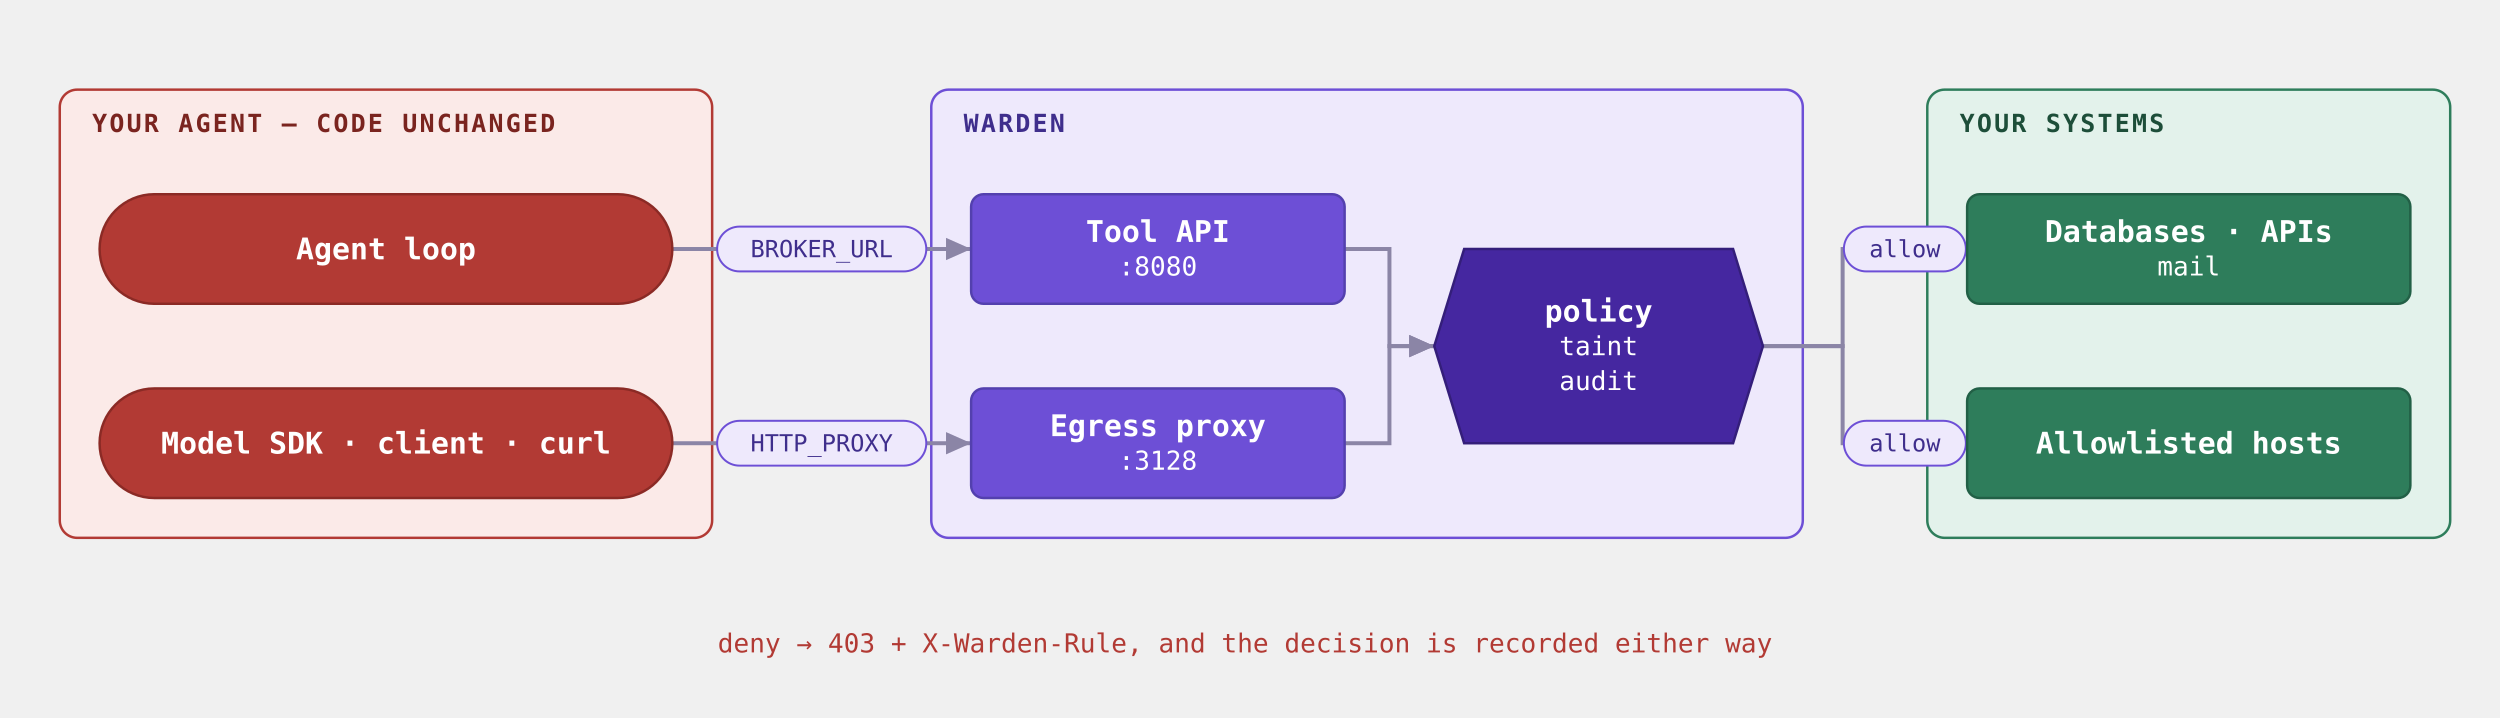
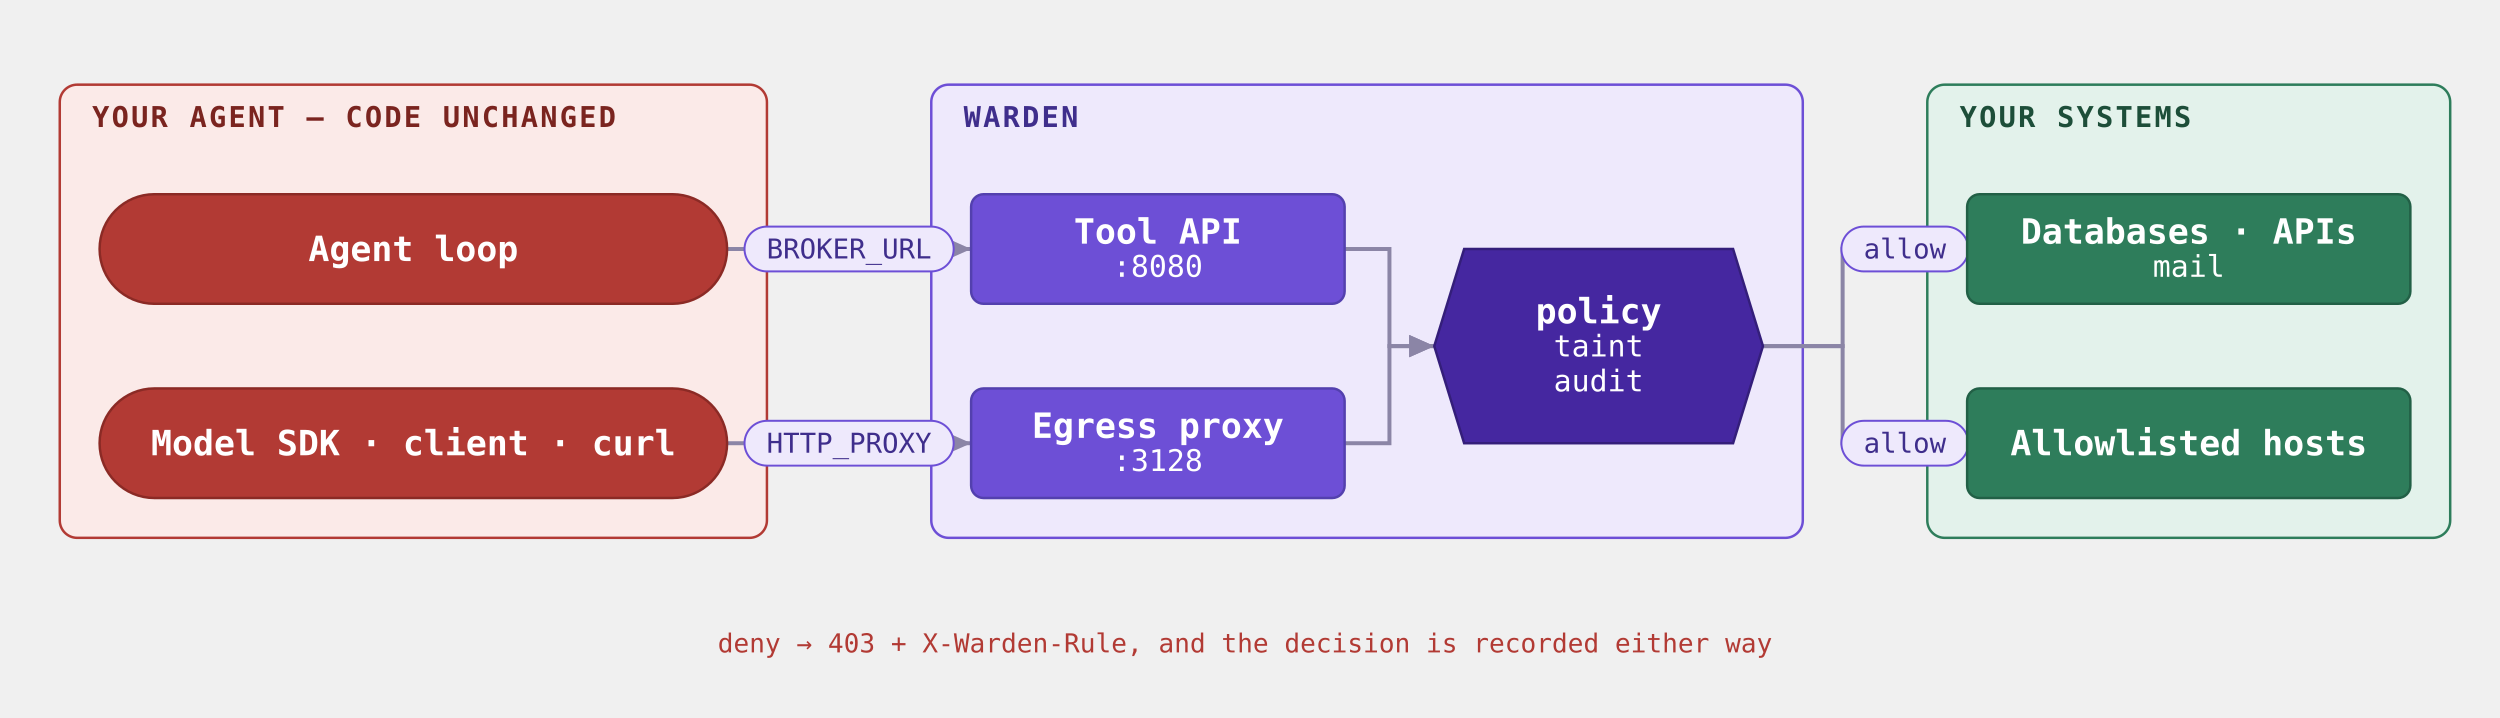
<svg xmlns="http://www.w3.org/2000/svg" viewBox="0 0 1004.0 288" width="1004.0" height="288" role="img" aria-label="integrating warden with an existing agent">
  <defs>
    <marker id="arrow" viewBox="0 0 10 10" refX="9" refY="5" markerWidth="7" markerHeight="7" orient="auto">
      <path d="M0,1 L9,5 L0,9 z" fill="#8B85A6" />
    </marker>
    <marker id="arrowbad" viewBox="0 0 10 10" refX="9" refY="5" markerWidth="7" markerHeight="7" orient="auto">
      <path d="M0,1 L9,5 L0,9 z" fill="#B23A34" />
    </marker>
  </defs>
-   <rect x="24.0" y="36.0" width="262.0" height="180.0" rx="7" fill="#FBEAE8" stroke="#B23A34" />
-   <rect x="374.0" y="36.0" width="350.0" height="180.0" rx="7" fill="#EEE9FC" stroke="#6D4FD6" />
-   <rect x="774.0" y="36.0" width="210.0" height="180.0" rx="7" fill="#E3F2EB" stroke="#2E7D5B" />
-   <path d="M270.0,100.0 L390.0,100.0" fill="none" stroke="#8B85A6" stroke-width="1.6" marker-end="url(#arrow)" />
-   <rect x="288.0" y="91.0" width="84.0" height="18" rx="9" fill="#EEE9FC" stroke="#6D4FD6" stroke-width="0.8" />
-   <text x="330.0" y="100.0" fill="#3F2E8C" font-family="ui-monospace, SFMono-Regular, Menlo, Consolas, monospace" font-size="9.5" text-anchor="middle" dominant-baseline="central">BROKER_URL</text>
-   <path d="M270.0,178.0 L390.0,178.0" fill="none" stroke="#8B85A6" stroke-width="1.6" marker-end="url(#arrow)" />
-   <rect x="288.0" y="169.0" width="84.0" height="18" rx="9" fill="#EEE9FC" stroke="#6D4FD6" stroke-width="0.8" />
-   <text x="330.0" y="178.0" fill="#3F2E8C" font-family="ui-monospace, SFMono-Regular, Menlo, Consolas, monospace" font-size="9.5" text-anchor="middle" dominant-baseline="central">HTTP_PROXY</text>
+   <rect x="24.0" y="34.0" width="284.0" height="182.0" rx="7" fill="#FBEAE8" stroke="#B23A34" />
+   <rect x="374.0" y="34.0" width="350.0" height="182.0" rx="7" fill="#EEE9FC" stroke="#6D4FD6" />
+   <rect x="774.0" y="34.0" width="210.0" height="182.0" rx="7" fill="#E3F2EB" stroke="#2E7D5B" />
+   <path d="M292.0,100.0 L390.0,100.0" fill="none" stroke="#8B85A6" stroke-width="1.6" marker-end="url(#arrow)" />
+   <rect x="299.0" y="91.0" width="84.0" height="18" rx="9" fill="#EEE9FC" stroke="#6D4FD6" stroke-width="0.8" />
+   <text x="341.0" y="100.0" fill="#3F2E8C" font-family="ui-monospace, SFMono-Regular, Menlo, Consolas, monospace" font-size="11" text-anchor="middle" dominant-baseline="central">BROKER_URL</text>
+   <path d="M292.0,178.0 L390.0,178.0" fill="none" stroke="#8B85A6" stroke-width="1.6" marker-end="url(#arrow)" />
+   <rect x="299.0" y="169.0" width="84.0" height="18" rx="9" fill="#EEE9FC" stroke="#6D4FD6" stroke-width="0.8" />
+   <text x="341.0" y="178.0" fill="#3F2E8C" font-family="ui-monospace, SFMono-Regular, Menlo, Consolas, monospace" font-size="11" text-anchor="middle" dominant-baseline="central">HTTP_PROXY</text>
  <path d="M540.0,100.0 L558.0,100.0 L558.0,139.0 L576.0,139.0" fill="none" stroke="#8B85A6" stroke-width="1.6" marker-end="url(#arrow)" />
  <path d="M540.0,178.0 L558.0,178.0 L558.0,139.0 L576.0,139.0" fill="none" stroke="#8B85A6" stroke-width="1.6" marker-end="url(#arrow)" />
  <path d="M708.0,139.0 L740,139.0 L740,100.0 L790.0,100.0" fill="none" stroke="#8B85A6" stroke-width="1.6" marker-end="url(#arrow)" />
-   <rect x="740.5" y="91.0" width="49.0" height="18" rx="9" fill="#EEE9FC" stroke="#6D4FD6" stroke-width="0.8" />
-   <text x="765.0" y="100.0" fill="#3F2E8C" font-family="ui-monospace, SFMono-Regular, Menlo, Consolas, monospace" font-size="9.5" text-anchor="middle" dominant-baseline="central">allow</text>
+   <rect x="739.5" y="91.0" width="51.0" height="18" rx="9" fill="#EEE9FC" stroke="#6D4FD6" stroke-width="0.8" />
+   <text x="765.0" y="100.0" fill="#3F2E8C" font-family="ui-monospace, SFMono-Regular, Menlo, Consolas, monospace" font-size="11" text-anchor="middle" dominant-baseline="central">allow</text>
  <path d="M708.0,139.0 L740,139.0 L740,178.0 L790.0,178.0" fill="none" stroke="#8B85A6" stroke-width="1.6" marker-end="url(#arrow)" />
-   <rect x="740.5" y="169.0" width="49.0" height="18" rx="9" fill="#EEE9FC" stroke="#6D4FD6" stroke-width="0.8" />
-   <text x="765.0" y="178.0" fill="#3F2E8C" font-family="ui-monospace, SFMono-Regular, Menlo, Consolas, monospace" font-size="9.5" text-anchor="middle" dominant-baseline="central">allow</text>
-   <rect x="40.0" y="78.0" width="230.0" height="44.0" rx="22.0" fill="#B23A34" stroke="#8B2A25" />
-   <text x="155.0" y="100.0" fill="#FFFFFF" font-family="ui-monospace, SFMono-Regular, Menlo, Consolas, monospace" font-size="12" font-weight="600" text-anchor="middle" dominant-baseline="central">Agent loop</text>
-   <rect x="40.0" y="156.0" width="230.0" height="44.0" rx="22.0" fill="#B23A34" stroke="#8B2A25" />
-   <text x="155.0" y="178.0" fill="#FFFFFF" font-family="ui-monospace, SFMono-Regular, Menlo, Consolas, monospace" font-size="12" font-weight="600" text-anchor="middle" dominant-baseline="central">Model SDK · client · curl</text>
+   <rect x="739.5" y="169.0" width="51.0" height="18" rx="9" fill="#EEE9FC" stroke="#6D4FD6" stroke-width="0.8" />
+   <text x="765.0" y="178.0" fill="#3F2E8C" font-family="ui-monospace, SFMono-Regular, Menlo, Consolas, monospace" font-size="11" text-anchor="middle" dominant-baseline="central">allow</text>
+   <rect x="40.0" y="78.0" width="252.0" height="44.0" rx="22.0" fill="#B23A34" stroke="#8B2A25" />
+   <text x="166.0" y="100.0" fill="#FFFFFF" font-family="ui-monospace, SFMono-Regular, Menlo, Consolas, monospace" font-size="14" font-weight="600" text-anchor="middle" dominant-baseline="central">Agent loop</text>
+   <rect x="40.0" y="156.0" width="252.0" height="44.0" rx="22.0" fill="#B23A34" stroke="#8B2A25" />
+   <text x="166.0" y="178.0" fill="#FFFFFF" font-family="ui-monospace, SFMono-Regular, Menlo, Consolas, monospace" font-size="14" font-weight="600" text-anchor="middle" dominant-baseline="central">Model SDK · client · curl</text>
  <rect x="390.0" y="78.0" width="150.0" height="44.0" rx="5" fill="#6D4FD6" stroke="#5340AE" />
-   <text x="465.0" y="93.0" fill="#FFFFFF" font-family="ui-monospace, SFMono-Regular, Menlo, Consolas, monospace" font-size="12" font-weight="600" text-anchor="middle" dominant-baseline="central">Tool API</text>
-   <text x="465.0" y="107.0" fill="#FFFFFF" font-family="ui-monospace, SFMono-Regular, Menlo, Consolas, monospace" font-size="10.5" font-weight="400" text-anchor="middle" dominant-baseline="central">:8080</text>
+   <text x="465.0" y="93.0" fill="#FFFFFF" font-family="ui-monospace, SFMono-Regular, Menlo, Consolas, monospace" font-size="14" font-weight="600" text-anchor="middle" dominant-baseline="central">Tool API</text>
+   <text x="465.0" y="107.0" fill="#FFFFFF" font-family="ui-monospace, SFMono-Regular, Menlo, Consolas, monospace" font-size="12" font-weight="400" text-anchor="middle" dominant-baseline="central">:8080</text>
  <rect x="390.0" y="156.0" width="150.0" height="44.0" rx="5" fill="#6D4FD6" stroke="#5340AE" />
-   <text x="465.0" y="171.0" fill="#FFFFFF" font-family="ui-monospace, SFMono-Regular, Menlo, Consolas, monospace" font-size="12" font-weight="600" text-anchor="middle" dominant-baseline="central">Egress proxy</text>
-   <text x="465.0" y="185.0" fill="#FFFFFF" font-family="ui-monospace, SFMono-Regular, Menlo, Consolas, monospace" font-size="10.5" font-weight="400" text-anchor="middle" dominant-baseline="central">:3128</text>
+   <text x="465.0" y="171.0" fill="#FFFFFF" font-family="ui-monospace, SFMono-Regular, Menlo, Consolas, monospace" font-size="14" font-weight="600" text-anchor="middle" dominant-baseline="central">Egress proxy</text>
+   <text x="465.0" y="185.0" fill="#FFFFFF" font-family="ui-monospace, SFMono-Regular, Menlo, Consolas, monospace" font-size="12" font-weight="400" text-anchor="middle" dominant-baseline="central">:3128</text>
  <polygon points="588.0,100.0 696.0,100.0 708.0,139.0 696.0,178.0 588.0,178.0 576.0,139.0" fill="#4527A0" stroke="#341E7A" />
-   <text x="642.0" y="125.0" fill="#FFFFFF" font-family="ui-monospace, SFMono-Regular, Menlo, Consolas, monospace" font-size="12" font-weight="600" text-anchor="middle" dominant-baseline="central">policy</text>
-   <text x="642.0" y="139.0" fill="#FFFFFF" font-family="ui-monospace, SFMono-Regular, Menlo, Consolas, monospace" font-size="10.5" font-weight="400" text-anchor="middle" dominant-baseline="central">taint</text>
-   <text x="642.0" y="153.0" fill="#FFFFFF" font-family="ui-monospace, SFMono-Regular, Menlo, Consolas, monospace" font-size="10.5" font-weight="400" text-anchor="middle" dominant-baseline="central">audit</text>
+   <text x="642.0" y="125.0" fill="#FFFFFF" font-family="ui-monospace, SFMono-Regular, Menlo, Consolas, monospace" font-size="14" font-weight="600" text-anchor="middle" dominant-baseline="central">policy</text>
+   <text x="642.0" y="139.0" fill="#FFFFFF" font-family="ui-monospace, SFMono-Regular, Menlo, Consolas, monospace" font-size="12" font-weight="400" text-anchor="middle" dominant-baseline="central">taint</text>
+   <text x="642.0" y="153.0" fill="#FFFFFF" font-family="ui-monospace, SFMono-Regular, Menlo, Consolas, monospace" font-size="12" font-weight="400" text-anchor="middle" dominant-baseline="central">audit</text>
  <rect x="790.0" y="78.0" width="178.0" height="44.0" rx="5" fill="#2E7D5B" stroke="#226046" />
-   <text x="879.0" y="93.0" fill="#FFFFFF" font-family="ui-monospace, SFMono-Regular, Menlo, Consolas, monospace" font-size="12" font-weight="600" text-anchor="middle" dominant-baseline="central">Databases · APIs</text>
-   <text x="879.0" y="107.0" fill="#FFFFFF" font-family="ui-monospace, SFMono-Regular, Menlo, Consolas, monospace" font-size="10.5" font-weight="400" text-anchor="middle" dominant-baseline="central">mail</text>
+   <text x="879.0" y="93.0" fill="#FFFFFF" font-family="ui-monospace, SFMono-Regular, Menlo, Consolas, monospace" font-size="14" font-weight="600" text-anchor="middle" dominant-baseline="central">Databases · APIs</text>
+   <text x="879.0" y="107.0" fill="#FFFFFF" font-family="ui-monospace, SFMono-Regular, Menlo, Consolas, monospace" font-size="12" font-weight="400" text-anchor="middle" dominant-baseline="central">mail</text>
  <rect x="790.0" y="156.0" width="178.0" height="44.0" rx="5" fill="#2E7D5B" stroke="#226046" />
-   <text x="879.0" y="178.0" fill="#FFFFFF" font-family="ui-monospace, SFMono-Regular, Menlo, Consolas, monospace" font-size="12" font-weight="600" text-anchor="middle" dominant-baseline="central">Allowlisted hosts</text>
-   <rect x="31.0" y="41.0" width="208.4" height="19" rx="4" fill="#FBEAE8" />
-   <text x="37.0" y="53.0" fill="#7A241F" font-family="ui-monospace, SFMono-Regular, Menlo, Consolas, monospace" font-size="10" font-weight="600" letter-spacing="0.9">YOUR AGENT — CODE UNCHANGED</text>
-   <rect x="381.0" y="41.0" width="57.2" height="19" rx="4" fill="#EEE9FC" />
-   <text x="387.0" y="53.0" fill="#3F2E8C" font-family="ui-monospace, SFMono-Regular, Menlo, Consolas, monospace" font-size="10" font-weight="600" letter-spacing="0.9">WARDEN</text>
-   <rect x="781.0" y="41.0" width="100.4" height="19" rx="4" fill="#E3F2EB" />
-   <text x="787.0" y="53.0" fill="#1D4E39" font-family="ui-monospace, SFMono-Regular, Menlo, Consolas, monospace" font-size="10" font-weight="600" letter-spacing="0.9">YOUR SYSTEMS</text>
+   <text x="879.0" y="178.0" fill="#FFFFFF" font-family="ui-monospace, SFMono-Regular, Menlo, Consolas, monospace" font-size="14" font-weight="600" text-anchor="middle" dominant-baseline="central">Allowlisted hosts</text>
+   <rect x="31.0" y="39.0" width="226.6" height="19" rx="4" fill="#FBEAE8" />
+   <text x="37.0" y="51.0" fill="#7A241F" font-family="ui-monospace, SFMono-Regular, Menlo, Consolas, monospace" font-size="11.5" font-weight="600" letter-spacing="0.9">YOUR AGENT — CODE UNCHANGED</text>
+   <rect x="381.0" y="39.0" width="62.8" height="19" rx="4" fill="#EEE9FC" />
+   <text x="387.0" y="51.0" fill="#3F2E8C" font-family="ui-monospace, SFMono-Regular, Menlo, Consolas, monospace" font-size="11.5" font-weight="600" letter-spacing="0.9">WARDEN</text>
+   <rect x="781.0" y="39.0" width="109.6" height="19" rx="4" fill="#E3F2EB" />
+   <text x="787.0" y="51.0" fill="#1D4E39" font-family="ui-monospace, SFMono-Regular, Menlo, Consolas, monospace" font-size="11.5" font-weight="600" letter-spacing="0.9">YOUR SYSTEMS</text>
  <text x="500" y="262" fill="#B23A34" font-family="ui-monospace, SFMono-Regular, Menlo, Consolas, monospace" font-size="10.5" text-anchor="middle">deny → 403 + X-Warden-Rule, and the decision is recorded either way</text>
</svg>
